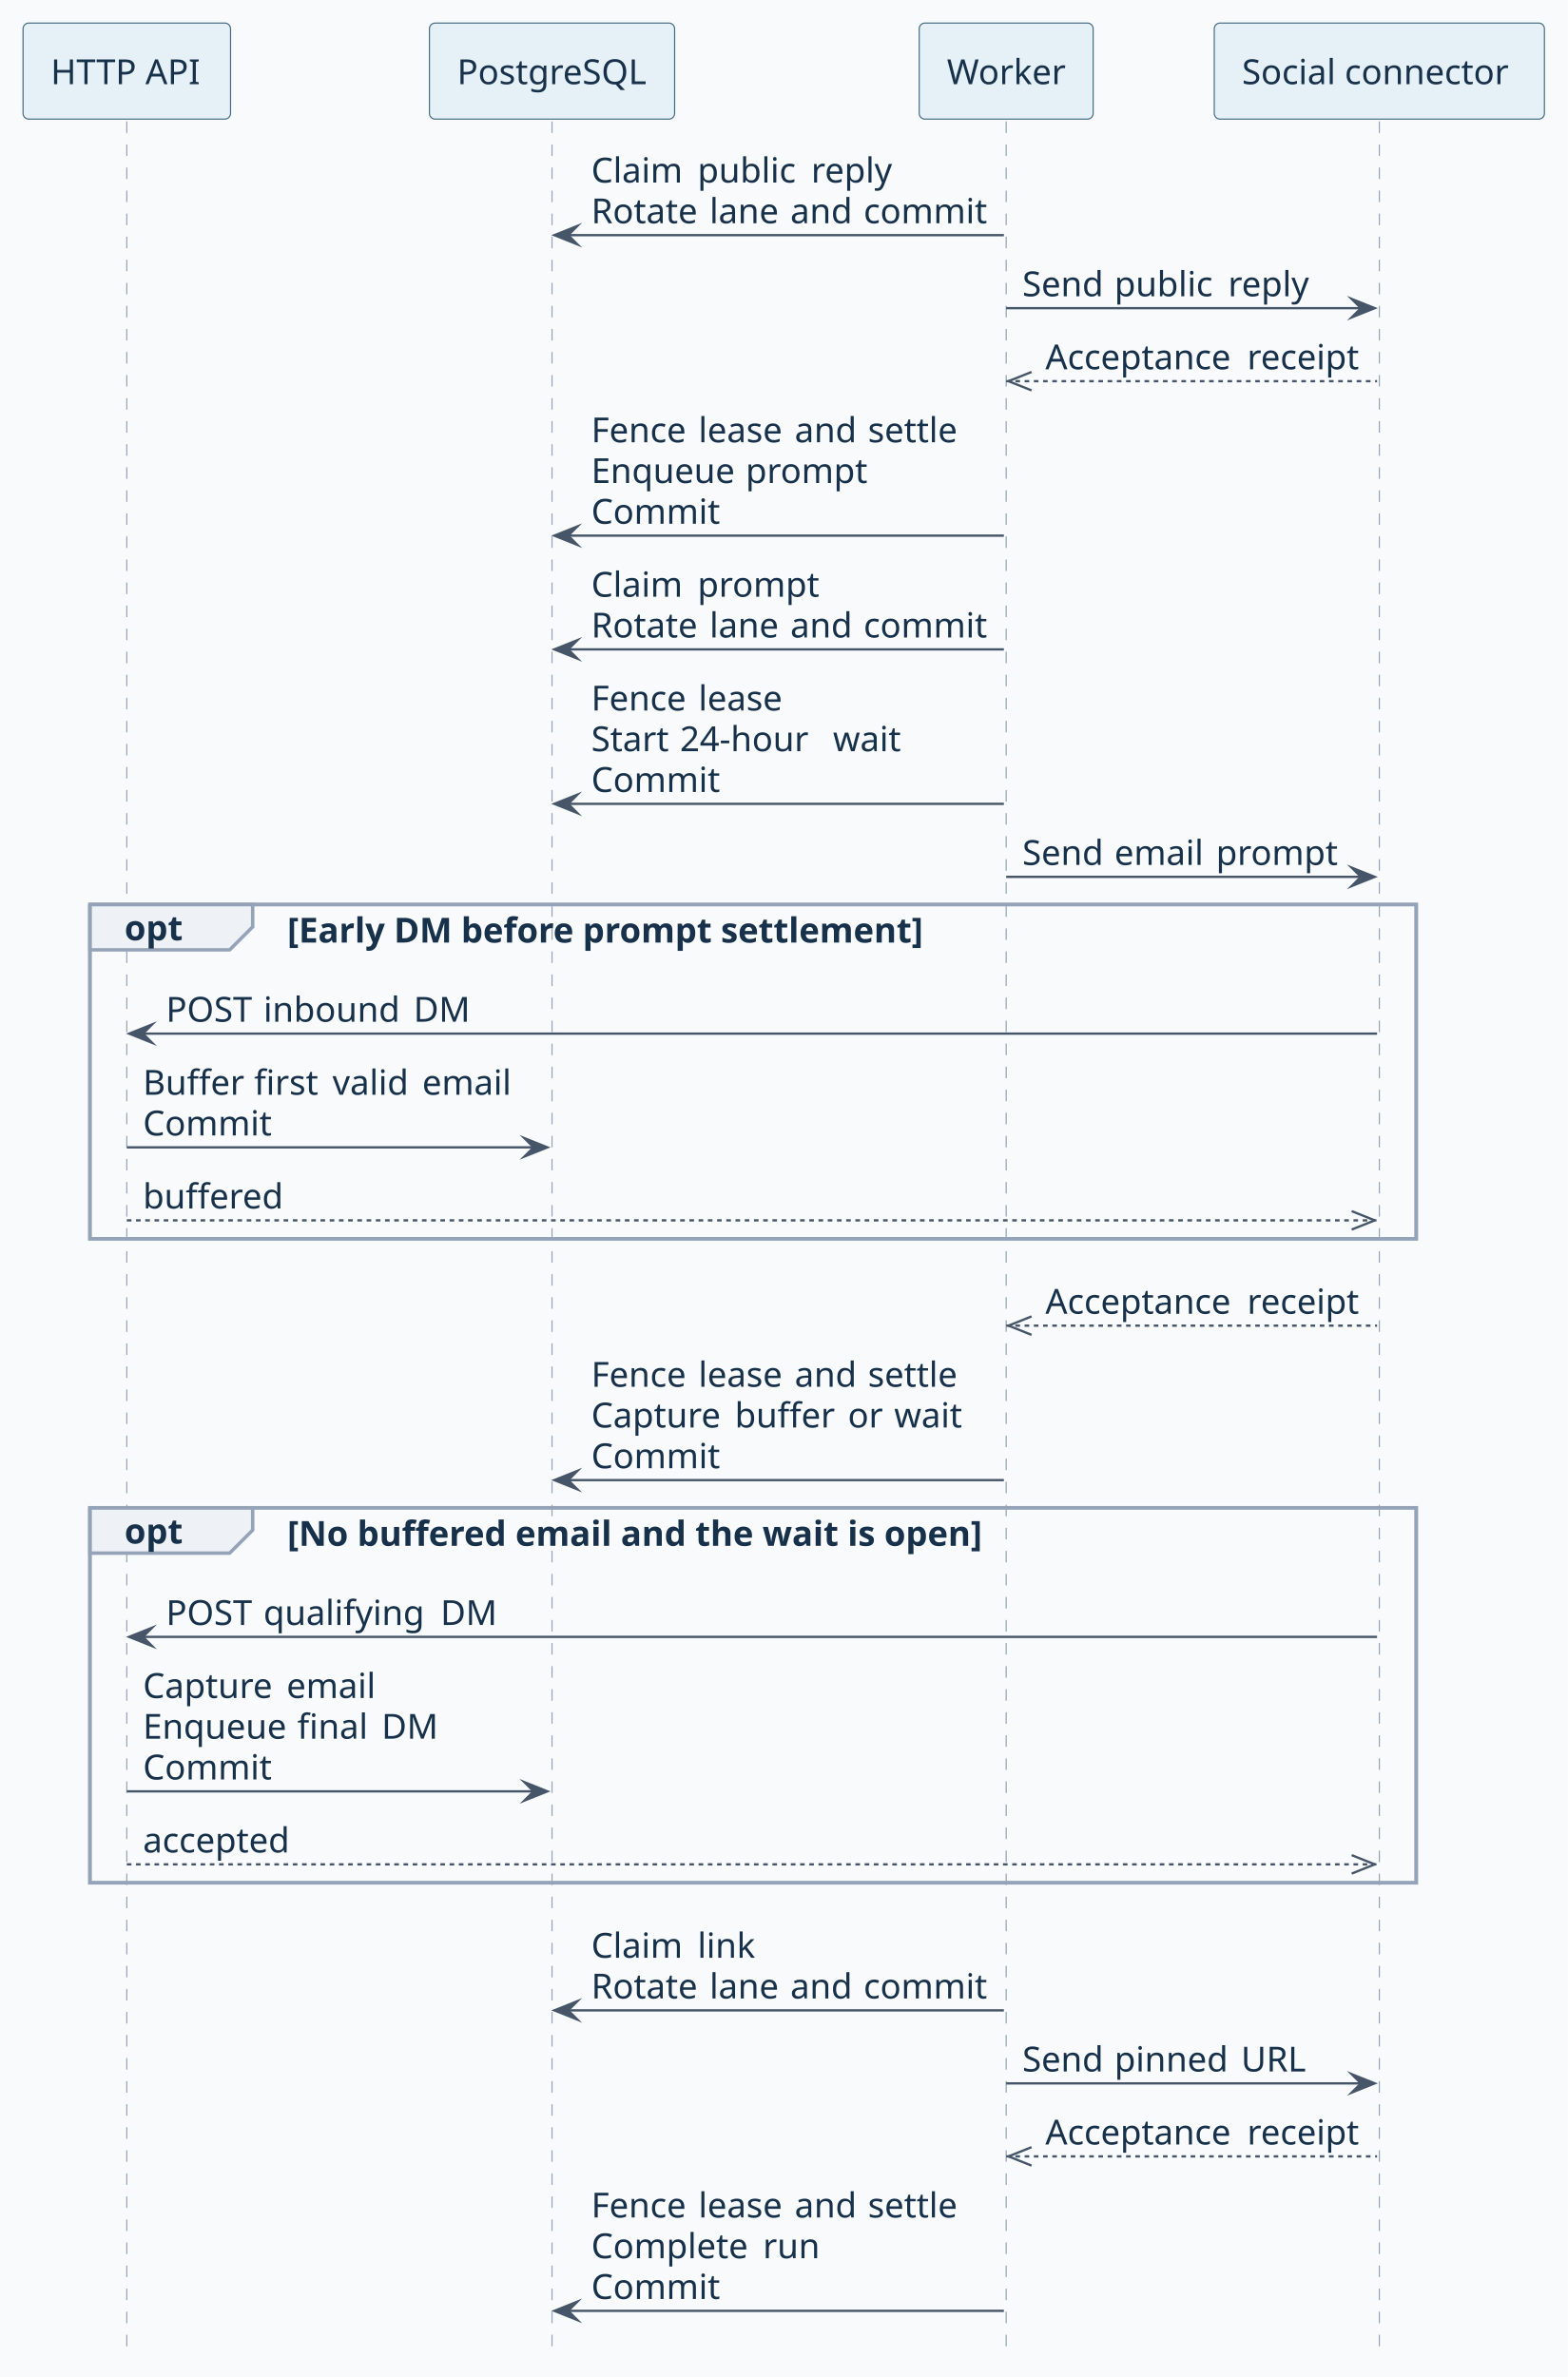
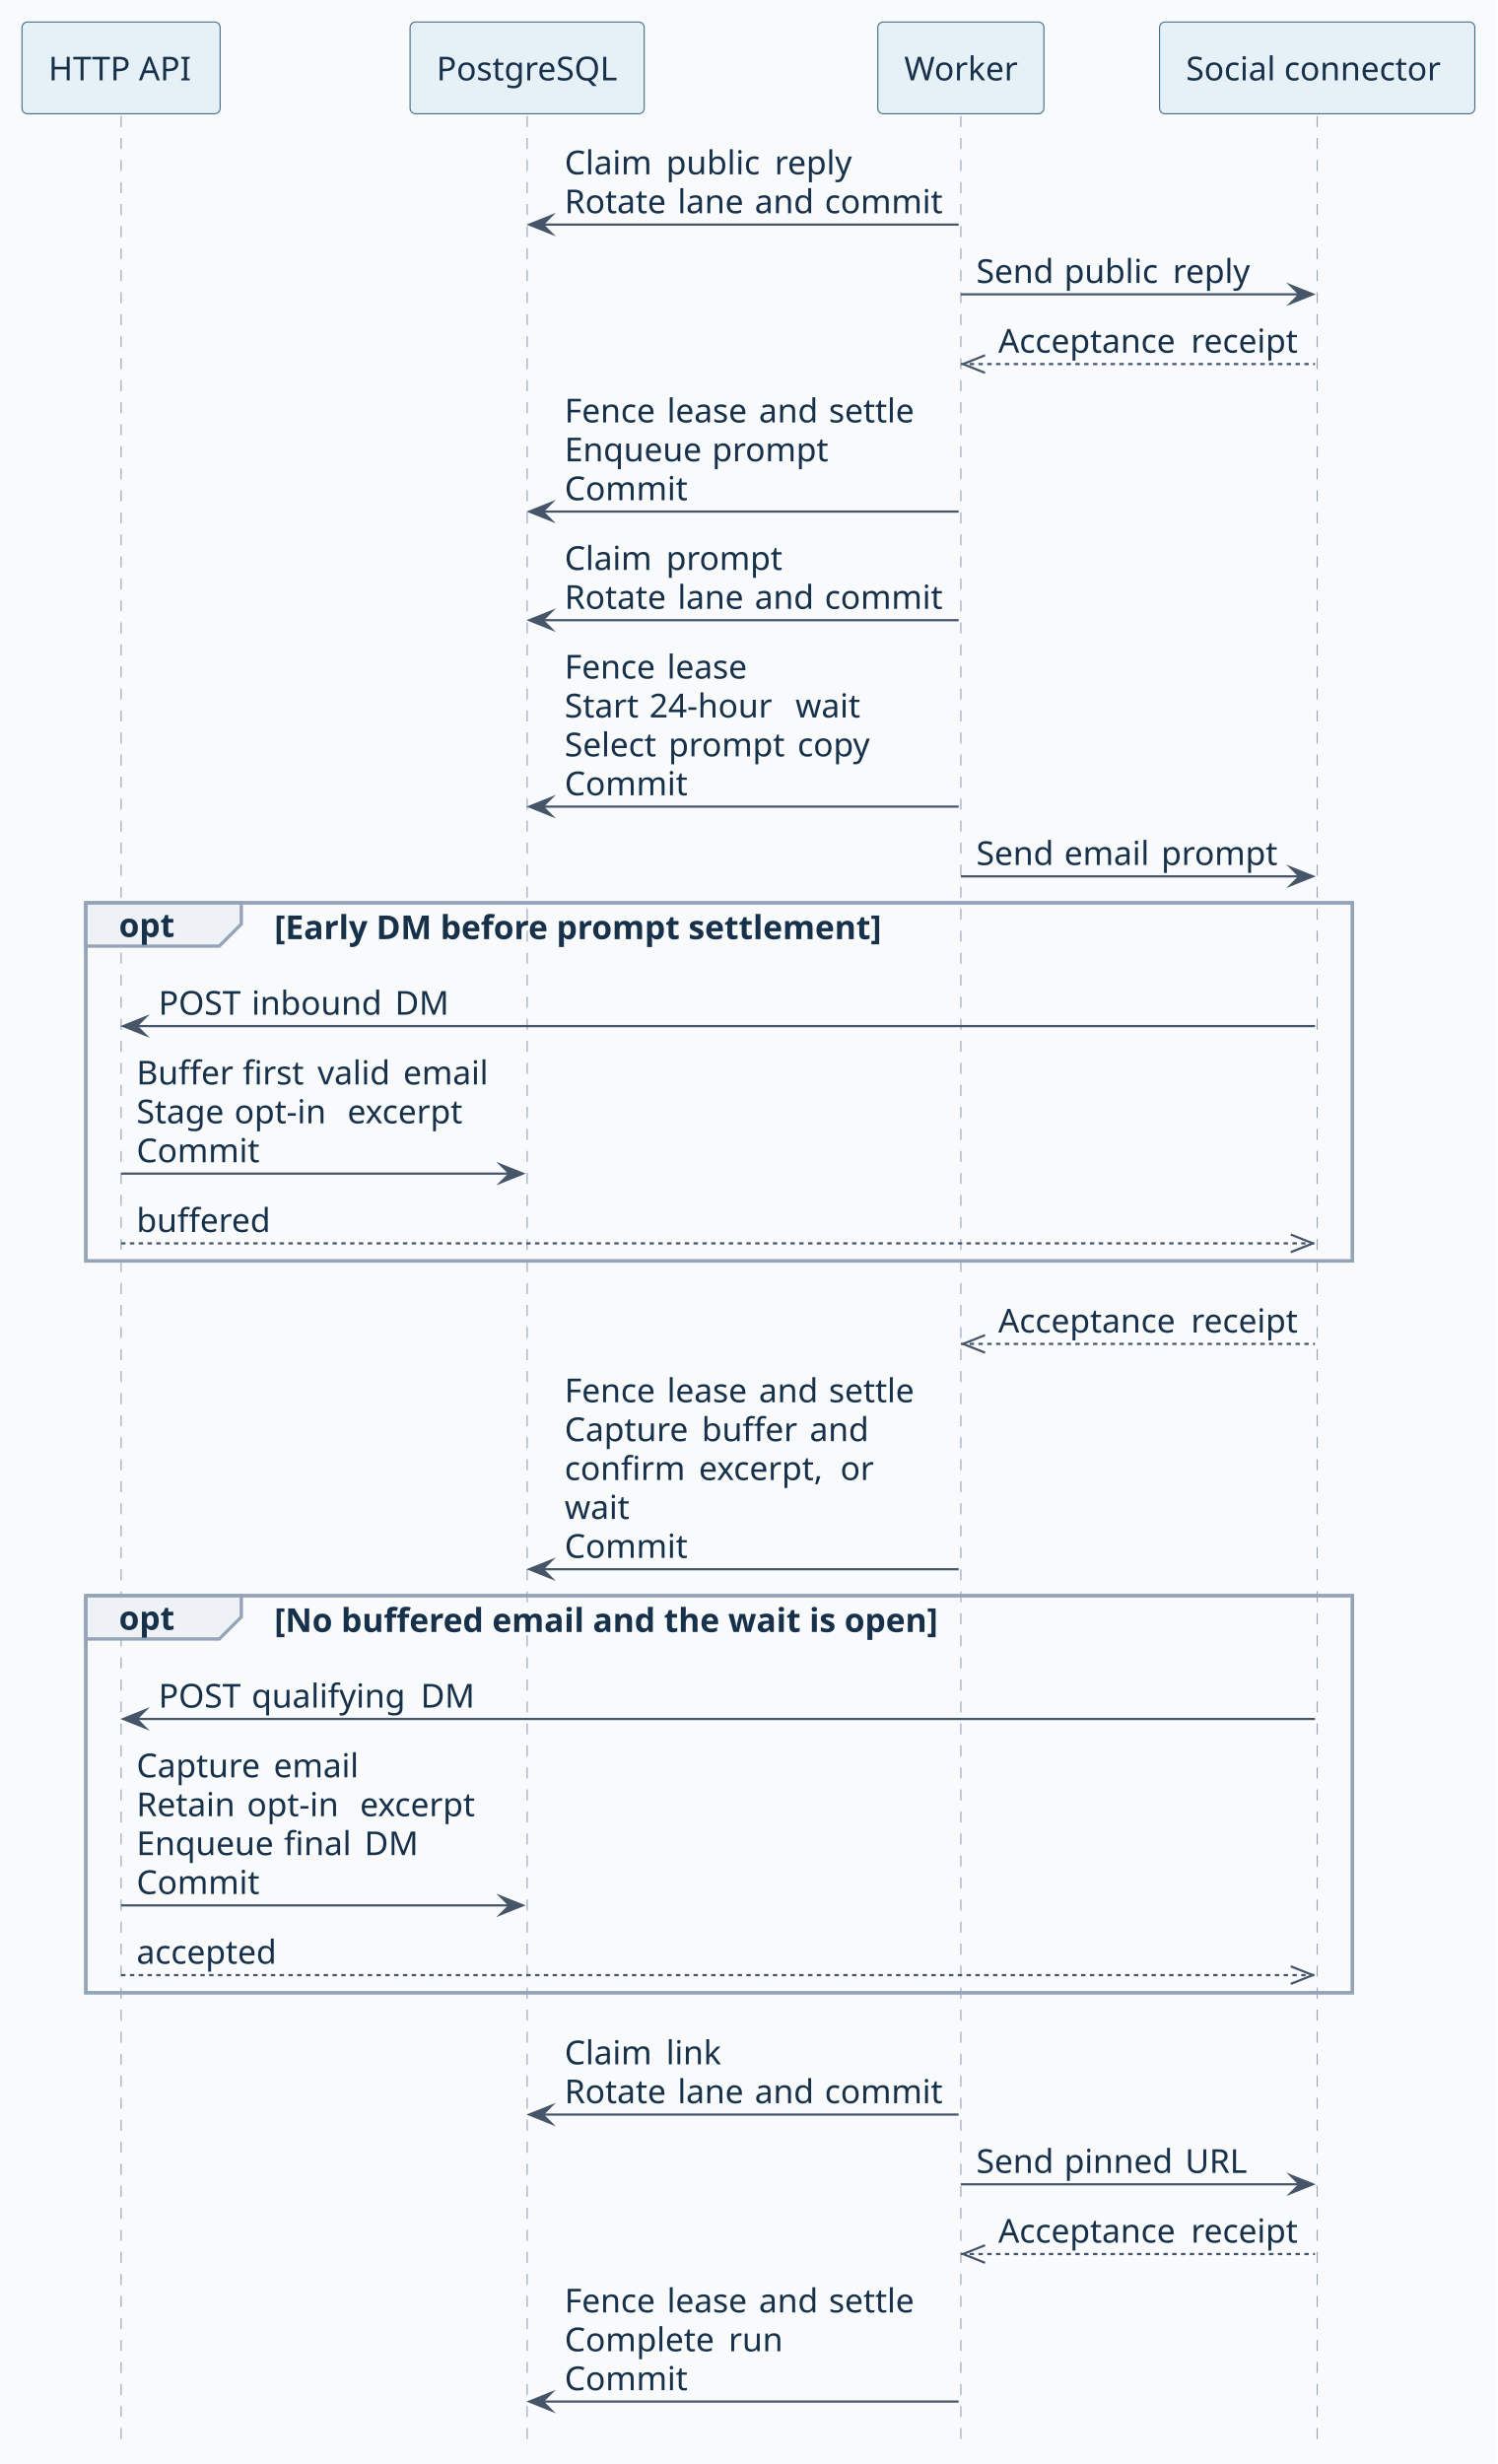
- <svg xmlns="http://www.w3.org/2000/svg" version="1.1" data-diagram-type="SEQUENCE" style="width:680px;height:1031px;background:#F8FAFC;" width="680px" height="1031px" viewBox="0 0 680 1031" zoomAndPan="magnify" preserveAspectRatio="none" contentStyleType="text/css">
+ <svg xmlns="http://www.w3.org/2000/svg" version="1.1" data-diagram-type="SEQUENCE" style="width:680px;height:1119px;background:#F8FAFC;" width="680px" height="1119px" viewBox="0 0 680 1119" zoomAndPan="magnify" preserveAspectRatio="none" contentStyleType="text/css">
  <defs />
  <g font-family="sans-serif" lengthAdjust="spacing">
-     <rect x="0" y="0" width="680" height="1031" fill="#F8FAFC" style="stroke:none;" />
-     <rect x="38.996" y="392.324" width="575.233" height="144.996" fill="none" style="stroke:#94A3B8;stroke-width:1.5;" />
-     <rect x="38.996" y="653.984" width="575.233" height="162.662" fill="none" style="stroke:#94A3B8;stroke-width:1.5;" />
+     <rect x="0" y="0" width="680" height="1119" fill="#F8FAFC" style="stroke:none;" />
+     <rect x="38.996" y="409.99" width="575.233" height="162.662" fill="none" style="stroke:#94A3B8;stroke-width:1.5;" />
+     <rect x="38.996" y="724.648" width="575.233" height="180.328" fill="none" style="stroke:#94A3B8;stroke-width:1.5;" />
    <g class="participant-lifeline" data-qualified-name="api" data-entity-uid="part1" id="part1-lifeline" data-source-line="21">
      <g>
-         <rect x="51.496" y="52.666" width="8" height="967.643" fill="#000" fill-opacity="0" />
-         <line x1="54.996" y1="52.666" x2="54.996" y2="1020.309" style="stroke:#94A3B8;stroke-width:0.5;stroke-dasharray:5,5;" />
+         <rect x="51.496" y="52.666" width="8" height="1055.973" fill="#000" fill-opacity="0" />
+         <line x1="54.996" y1="52.666" x2="54.996" y2="1108.639" style="stroke:#94A3B8;stroke-width:0.5;stroke-dasharray:5,5;" />
      </g>
    </g>
    <g class="participant-lifeline" data-qualified-name="db" data-entity-uid="part2" id="part2-lifeline" data-source-line="22">
      <g>
-         <rect x="235.918" y="52.666" width="8" height="967.643" fill="#000" fill-opacity="0" />
-         <line x1="239.418" y1="52.666" x2="239.418" y2="1020.309" style="stroke:#94A3B8;stroke-width:0.5;stroke-dasharray:5,5;" />
+         <rect x="235.918" y="52.666" width="8" height="1055.973" fill="#000" fill-opacity="0" />
+         <line x1="239.418" y1="52.666" x2="239.418" y2="1108.639" style="stroke:#94A3B8;stroke-width:0.5;stroke-dasharray:5,5;" />
      </g>
    </g>
    <g class="participant-lifeline" data-qualified-name="worker" data-entity-uid="part3" id="part3-lifeline" data-source-line="23">
      <g>
-         <rect x="432.887" y="52.666" width="8" height="967.643" fill="#000" fill-opacity="0" />
-         <line x1="436.387" y1="52.666" x2="436.387" y2="1020.309" style="stroke:#94A3B8;stroke-width:0.5;stroke-dasharray:5,5;" />
+         <rect x="432.887" y="52.666" width="8" height="1055.973" fill="#000" fill-opacity="0" />
+         <line x1="436.387" y1="52.666" x2="436.387" y2="1108.639" style="stroke:#94A3B8;stroke-width:0.5;stroke-dasharray:5,5;" />
      </g>
    </g>
    <g class="participant-lifeline" data-qualified-name="gateway" data-entity-uid="part4" id="part4-lifeline" data-source-line="24">
      <g>
-         <rect x="594.729" y="52.666" width="8" height="967.643" fill="#000" fill-opacity="0" />
-         <line x1="598.229" y1="52.666" x2="598.229" y2="1020.309" style="stroke:#94A3B8;stroke-width:0.5;stroke-dasharray:5,5;" />
+         <rect x="594.729" y="52.666" width="8" height="1055.973" fill="#000" fill-opacity="0" />
+         <line x1="598.229" y1="52.666" x2="598.229" y2="1108.639" style="stroke:#94A3B8;stroke-width:0.5;stroke-dasharray:5,5;" />
      </g>
    </g>
    <g class="participant participant-head" data-qualified-name="api" data-entity-uid="part1" id="part1-head" data-source-line="21">
      <rect x="10" y="10" width="89.991" height="41.666" fill="#E6F0F7" style="stroke:#456C87;stroke-width:0.5;" rx="2.5" ry="2.5" />
      <text x="22" y="36.502" fill="#17314A" font-size="15" textLength="65.991">HTTP API</text>
    </g>
    <g class="participant participant-head" data-qualified-name="db" data-entity-uid="part2" id="part2-head" data-source-line="22">
      <rect x="186.249" y="10" width="106.339" height="41.666" fill="#E6F0F7" style="stroke:#456C87;stroke-width:0.5;" rx="2.5" ry="2.5" />
      <text x="198.249" y="36.502" fill="#17314A" font-size="15" textLength="82.339">PostgreSQL</text>
    </g>
    <g class="participant participant-head" data-qualified-name="worker" data-entity-uid="part3" id="part3-head" data-source-line="23">
      <rect x="398.664" y="10" width="75.445" height="41.666" fill="#E6F0F7" style="stroke:#456C87;stroke-width:0.5;" rx="2.5" ry="2.5" />
      <text x="410.664" y="36.502" fill="#17314A" font-size="15" textLength="51.445">Worker</text>
    </g>
    <g class="participant participant-head" data-qualified-name="gateway" data-entity-uid="part4" id="part4-head" data-source-line="24">
      <rect x="526.631" y="10" width="143.194" height="41.666" fill="#E6F0F7" style="stroke:#456C87;stroke-width:0.5;" rx="2.5" ry="2.5" />
      <text x="538.631" y="36.502" fill="#17314A" font-size="15" textLength="119.194">Social connector</text>
    </g>
    <g class="message" data-entity-1="part3" data-entity-2="part2" id="msg1" data-source-line="26">
      <polygon points="250.418,97.998,240.418,101.998,250.418,105.998,246.418,101.998" fill="#475569" style="stroke:#475569;stroke-width:1;stroke-linejoin:miter;stroke-miterlimit:10;" />
      <line x1="244.418" y1="101.998" x2="435.387" y2="101.998" style="stroke:#475569;stroke-width:1;" />
      <text x="256.418" y="79.168" fill="#17314A" font-size="15" textLength="41.338">Claim</text>
      <text x="297.756" y="79.168" fill="#17314A" font-size="15"> </text>
      <text x="302.502" y="79.168" fill="#17314A" font-size="15" textLength="44.546">public</text>
      <text x="347.048" y="79.168" fill="#17314A" font-size="15"> </text>
      <text x="351.794" y="79.168" fill="#17314A" font-size="15" textLength="36.108">reply</text>
      <text x="256.418" y="96.834" fill="#17314A" font-size="15" textLength="46.56">Rotate</text>
      <text x="302.978" y="96.834" fill="#17314A" font-size="15"> </text>
      <text x="307.724" y="96.834" fill="#17314A" font-size="15" textLength="30.286">lane</text>
      <text x="338.01" y="96.834" fill="#17314A" font-size="15"> </text>
      <text x="342.756" y="96.834" fill="#17314A" font-size="15" textLength="27.034">and</text>
      <text x="369.79" y="96.834" fill="#17314A" font-size="15"> </text>
      <text x="374.536" y="96.834" fill="#17314A" font-size="15" textLength="54.851">commit</text>
    </g>
    <g class="message" data-entity-1="part3" data-entity-2="part4" id="msg2" data-source-line="27">
      <polygon points="586.229,129.664,596.229,133.664,586.229,137.664,590.229,133.664" fill="#475569" style="stroke:#475569;stroke-width:1;stroke-linejoin:miter;stroke-miterlimit:10;" />
      <line x1="436.387" y1="133.664" x2="592.229" y2="133.664" style="stroke:#475569;stroke-width:1;" />
      <text x="443.387" y="128.5" fill="#17314A" font-size="15" textLength="35.186">Send</text>
      <text x="478.572" y="128.5" fill="#17314A" font-size="15"> </text>
      <text x="483.318" y="128.5" fill="#17314A" font-size="15" textLength="44.546">public</text>
      <text x="527.864" y="128.5" fill="#17314A" font-size="15"> </text>
      <text x="532.61" y="128.5" fill="#17314A" font-size="15" textLength="36.108">reply</text>
    </g>
    <g class="message" data-entity-1="part4" data-entity-2="part3" id="msg3" data-source-line="28">
      <line x1="437.387" y1="165.33" x2="447.387" y2="161.33" style="stroke:#475569;stroke-width:1;" />
      <line x1="437.387" y1="165.33" x2="447.387" y2="169.33" style="stroke:#475569;stroke-width:1;" />
      <line x1="436.387" y1="165.33" x2="597.229" y2="165.33" style="stroke:#475569;stroke-width:1;stroke-dasharray:2,2;" />
      <text x="453.387" y="160.166" fill="#17314A" font-size="15" textLength="82.756">Acceptance</text>
      <text x="536.143" y="160.166" fill="#17314A" font-size="15"> </text>
      <text x="540.889" y="160.166" fill="#17314A" font-size="15" textLength="49.922">receipt</text>
    </g>
    <g class="message" data-entity-1="part3" data-entity-2="part2" id="msg4" data-source-line="29">
      <polygon points="250.418,228.328,240.418,232.328,250.418,236.328,246.418,232.328" fill="#475569" style="stroke:#475569;stroke-width:1;stroke-linejoin:miter;stroke-miterlimit:10;" />
      <line x1="244.418" y1="232.328" x2="435.387" y2="232.328" style="stroke:#475569;stroke-width:1;" />
      <text x="256.418" y="191.832" fill="#17314A" font-size="15" textLength="41.748">Fence</text>
      <text x="298.166" y="191.832" fill="#17314A" font-size="15"> </text>
      <text x="302.912" y="191.832" fill="#17314A" font-size="15" textLength="36.98">lease</text>
      <text x="339.892" y="191.832" fill="#17314A" font-size="15"> </text>
      <text x="344.638" y="191.832" fill="#17314A" font-size="15" textLength="27.034">and</text>
      <text x="371.672" y="191.832" fill="#17314A" font-size="15"> </text>
      <text x="376.418" y="191.832" fill="#17314A" font-size="15" textLength="39.917">settle</text>
      <text x="256.418" y="209.498" fill="#17314A" font-size="15" textLength="62.212">Enqueue</text>
      <text x="318.63" y="209.498" fill="#17314A" font-size="15"> </text>
      <text x="323.376" y="209.498" fill="#17314A" font-size="15" textLength="53.848">prompt</text>
      <text x="256.418" y="227.164" fill="#17314A" font-size="15" textLength="57.546">Commit</text>
    </g>
    <g class="message" data-entity-1="part3" data-entity-2="part2" id="msg5" data-source-line="31">
      <polygon points="250.418,277.66,240.418,281.66,250.418,285.66,246.418,281.66" fill="#475569" style="stroke:#475569;stroke-width:1;stroke-linejoin:miter;stroke-miterlimit:10;" />
      <line x1="244.418" y1="281.66" x2="435.387" y2="281.66" style="stroke:#475569;stroke-width:1;" />
      <text x="256.418" y="258.83" fill="#17314A" font-size="15" textLength="41.338">Claim</text>
      <text x="297.756" y="258.83" fill="#17314A" font-size="15"> </text>
      <text x="302.502" y="258.83" fill="#17314A" font-size="15" textLength="53.848">prompt</text>
      <text x="256.418" y="276.496" fill="#17314A" font-size="15" textLength="46.56">Rotate</text>
      <text x="302.978" y="276.496" fill="#17314A" font-size="15"> </text>
      <text x="307.724" y="276.496" fill="#17314A" font-size="15" textLength="30.286">lane</text>
      <text x="338.01" y="276.496" fill="#17314A" font-size="15"> </text>
      <text x="342.756" y="276.496" fill="#17314A" font-size="15" textLength="27.034">and</text>
      <text x="369.79" y="276.496" fill="#17314A" font-size="15"> </text>
      <text x="374.536" y="276.496" fill="#17314A" font-size="15" textLength="54.851">commit</text>
    </g>
    <g class="message" data-entity-1="part3" data-entity-2="part2" id="msg6" data-source-line="32">
-       <polygon points="250.418,344.658,240.418,348.658,250.418,352.658,246.418,348.658" fill="#475569" style="stroke:#475569;stroke-width:1;stroke-linejoin:miter;stroke-miterlimit:10;" />
-       <line x1="244.418" y1="348.658" x2="435.387" y2="348.658" style="stroke:#475569;stroke-width:1;" />
+       <polygon points="250.418,362.324,240.418,366.324,250.418,370.324,246.418,366.324" fill="#475569" style="stroke:#475569;stroke-width:1;stroke-linejoin:miter;stroke-miterlimit:10;" />
+       <line x1="244.418" y1="366.324" x2="435.387" y2="366.324" style="stroke:#475569;stroke-width:1;" />
      <text x="256.418" y="308.162" fill="#17314A" font-size="15" textLength="41.748">Fence</text>
      <text x="298.166" y="308.162" fill="#17314A" font-size="15"> </text>
      <text x="302.912" y="308.162" fill="#17314A" font-size="15" textLength="36.98">lease</text>
      <text x="256.418" y="325.828" fill="#17314A" font-size="15" textLength="33.721">Start</text>
      <text x="290.139" y="325.828" fill="#17314A" font-size="15"> </text>
      <text x="294.885" y="325.828" fill="#17314A" font-size="15" textLength="61.619">24-hour</text>
      <text x="356.503" y="325.828" fill="#17314A" font-size="15"> </text>
      <text x="361.25" y="325.828" fill="#17314A" font-size="15" textLength="29.788">wait</text>
-       <text x="256.418" y="343.494" fill="#17314A" font-size="15" textLength="57.546">Commit</text>
+       <text x="256.418" y="343.494" fill="#17314A" font-size="15" textLength="42.422">Select</text>
+       <text x="298.84" y="343.494" fill="#17314A" font-size="15"> </text>
+       <text x="303.586" y="343.494" fill="#17314A" font-size="15" textLength="53.848">prompt</text>
+       <text x="357.434" y="343.494" fill="#17314A" font-size="15"> </text>
+       <text x="362.18" y="343.494" fill="#17314A" font-size="15" textLength="34.175">copy</text>
+       <text x="256.418" y="361.16" fill="#17314A" font-size="15" textLength="57.546">Commit</text>
    </g>
    <g class="message" data-entity-1="part3" data-entity-2="part4" id="msg7" data-source-line="33">
-       <polygon points="586.229,376.324,596.229,380.324,586.229,384.324,590.229,380.324" fill="#475569" style="stroke:#475569;stroke-width:1;stroke-linejoin:miter;stroke-miterlimit:10;" />
-       <line x1="436.387" y1="380.324" x2="592.229" y2="380.324" style="stroke:#475569;stroke-width:1;" />
-       <text x="443.387" y="375.16" fill="#17314A" font-size="15" textLength="35.186">Send</text>
-       <text x="478.572" y="375.16" fill="#17314A" font-size="15"> </text>
-       <text x="483.318" y="375.16" fill="#17314A" font-size="15" textLength="39.316">email</text>
-       <text x="522.635" y="375.16" fill="#17314A" font-size="15"> </text>
-       <text x="527.381" y="375.16" fill="#17314A" font-size="15" textLength="53.848">prompt</text>
-     </g>
-     <path d="M38.996,392.324 L109.594,392.324 L109.594,401.99 L99.594,411.99 L38.996,411.99 L38.996,392.324" style="stroke:#94A3B8;stroke-width:1.5;" fill="#EEF2F6" />
-     <rect x="38.996" y="392.324" width="575.233" height="144.996" fill="none" style="stroke:#94A3B8;stroke-width:1.5;" />
-     <text x="53.996" y="407.826" fill="#17314A" font-size="15" textLength="25.598" font-weight="700">opt</text>
-     <text x="124.594" y="408.826" fill="#17314A" font-size="15" textLength="284.07" font-weight="700">[Early DM before prompt settlement]</text>
+       <polygon points="586.229,393.99,596.229,397.99,586.229,401.99,590.229,397.99" fill="#475569" style="stroke:#475569;stroke-width:1;stroke-linejoin:miter;stroke-miterlimit:10;" />
+       <line x1="436.387" y1="397.99" x2="592.229" y2="397.99" style="stroke:#475569;stroke-width:1;" />
+       <text x="443.387" y="392.826" fill="#17314A" font-size="15" textLength="35.186">Send</text>
+       <text x="478.572" y="392.826" fill="#17314A" font-size="15"> </text>
+       <text x="483.318" y="392.826" fill="#17314A" font-size="15" textLength="39.316">email</text>
+       <text x="522.635" y="392.826" fill="#17314A" font-size="15"> </text>
+       <text x="527.381" y="392.826" fill="#17314A" font-size="15" textLength="53.848">prompt</text>
+     </g>
+     <path d="M38.996,409.99 L109.594,409.99 L109.594,419.656 L99.594,429.656 L38.996,429.656 L38.996,409.99" style="stroke:#94A3B8;stroke-width:1.5;" fill="#EEF2F6" />
+     <rect x="38.996" y="409.99" width="575.233" height="162.662" fill="none" style="stroke:#94A3B8;stroke-width:1.5;" />
+     <text x="53.996" y="425.492" fill="#17314A" font-size="15" textLength="25.598" font-weight="700">opt</text>
+     <text x="124.594" y="426.492" fill="#17314A" font-size="15" textLength="284.07" font-weight="700">[Early DM before prompt settlement]</text>
    <g class="message" data-entity-1="part4" data-entity-2="part1" id="msg8" data-source-line="35">
-       <polygon points="65.996,444.322,55.996,448.322,65.996,452.322,61.996,448.322" fill="#475569" style="stroke:#475569;stroke-width:1;stroke-linejoin:miter;stroke-miterlimit:10;" />
-       <line x1="59.996" y1="448.322" x2="597.229" y2="448.322" style="stroke:#475569;stroke-width:1;" />
-       <text x="71.996" y="443.158" fill="#17314A" font-size="15" textLength="37.507">POST</text>
-       <text x="109.503" y="443.158" fill="#17314A" font-size="15"> </text>
-       <text x="114.249" y="443.158" fill="#17314A" font-size="15" textLength="60.359">inbound</text>
-       <text x="174.608" y="443.158" fill="#17314A" font-size="15"> </text>
-       <text x="179.354" y="443.158" fill="#17314A" font-size="15" textLength="24.155">DM</text>
+       <polygon points="65.996,461.988,55.996,465.988,65.996,469.988,61.996,465.988" fill="#475569" style="stroke:#475569;stroke-width:1;stroke-linejoin:miter;stroke-miterlimit:10;" />
+       <line x1="59.996" y1="465.988" x2="597.229" y2="465.988" style="stroke:#475569;stroke-width:1;" />
+       <text x="71.996" y="460.824" fill="#17314A" font-size="15" textLength="37.507">POST</text>
+       <text x="109.503" y="460.824" fill="#17314A" font-size="15"> </text>
+       <text x="114.249" y="460.824" fill="#17314A" font-size="15" textLength="60.359">inbound</text>
+       <text x="174.608" y="460.824" fill="#17314A" font-size="15"> </text>
+       <text x="179.354" y="460.824" fill="#17314A" font-size="15" textLength="24.155">DM</text>
    </g>
    <g class="message" data-entity-1="part1" data-entity-2="part2" id="msg9" data-source-line="36">
-       <polygon points="227.418,493.654,237.418,497.654,227.418,501.654,231.418,497.654" fill="#475569" style="stroke:#475569;stroke-width:1;stroke-linejoin:miter;stroke-miterlimit:10;" />
-       <line x1="54.996" y1="497.654" x2="233.418" y2="497.654" style="stroke:#475569;stroke-width:1;" />
-       <text x="61.996" y="474.824" fill="#17314A" font-size="15" textLength="43.462">Buffer</text>
-       <text x="105.458" y="474.824" fill="#17314A" font-size="15"> </text>
-       <text x="110.204" y="474.824" fill="#17314A" font-size="15" textLength="29.246">first</text>
-       <text x="139.449" y="474.824" fill="#17314A" font-size="15"> </text>
-       <text x="144.195" y="474.824" fill="#17314A" font-size="15" textLength="34.16">valid</text>
-       <text x="178.355" y="474.824" fill="#17314A" font-size="15"> </text>
-       <text x="183.102" y="474.824" fill="#17314A" font-size="15" textLength="39.316">email</text>
-       <text x="61.996" y="492.49" fill="#17314A" font-size="15" textLength="57.546">Commit</text>
+       <polygon points="227.418,528.986,237.418,532.986,227.418,536.986,231.418,532.986" fill="#475569" style="stroke:#475569;stroke-width:1;stroke-linejoin:miter;stroke-miterlimit:10;" />
+       <line x1="54.996" y1="532.986" x2="233.418" y2="532.986" style="stroke:#475569;stroke-width:1;" />
+       <text x="61.996" y="492.49" fill="#17314A" font-size="15" textLength="43.462">Buffer</text>
+       <text x="105.458" y="492.49" fill="#17314A" font-size="15"> </text>
+       <text x="110.204" y="492.49" fill="#17314A" font-size="15" textLength="29.246">first</text>
+       <text x="139.449" y="492.49" fill="#17314A" font-size="15"> </text>
+       <text x="144.195" y="492.49" fill="#17314A" font-size="15" textLength="34.16">valid</text>
+       <text x="178.355" y="492.49" fill="#17314A" font-size="15"> </text>
+       <text x="183.102" y="492.49" fill="#17314A" font-size="15" textLength="39.316">email</text>
+       <text x="61.996" y="510.156" fill="#17314A" font-size="15" textLength="39.683">Stage</text>
+       <text x="101.678" y="510.156" fill="#17314A" font-size="15"> </text>
+       <text x="106.424" y="510.156" fill="#17314A" font-size="15" textLength="46.589">opt-in</text>
+       <text x="153.014" y="510.156" fill="#17314A" font-size="15"> </text>
+       <text x="157.76" y="510.156" fill="#17314A" font-size="15" textLength="54.785">excerpt</text>
+       <text x="61.996" y="527.822" fill="#17314A" font-size="15" textLength="57.546">Commit</text>
    </g>
    <g class="message" data-entity-1="part1" data-entity-2="part4" id="msg10" data-source-line="37">
-       <line x1="596.229" y1="529.32" x2="586.229" y2="525.32" style="stroke:#475569;stroke-width:1;" />
-       <line x1="596.229" y1="529.32" x2="586.229" y2="533.32" style="stroke:#475569;stroke-width:1;" />
-       <line x1="54.996" y1="529.32" x2="597.229" y2="529.32" style="stroke:#475569;stroke-width:1;stroke-dasharray:2,2;" />
-       <text x="61.996" y="524.156" fill="#17314A" font-size="15" textLength="62.073">buffered</text>
+       <line x1="596.229" y1="564.652" x2="586.229" y2="560.652" style="stroke:#475569;stroke-width:1;" />
+       <line x1="596.229" y1="564.652" x2="586.229" y2="568.652" style="stroke:#475569;stroke-width:1;" />
+       <line x1="54.996" y1="564.652" x2="597.229" y2="564.652" style="stroke:#475569;stroke-width:1;stroke-dasharray:2,2;" />
+       <text x="61.996" y="559.488" fill="#17314A" font-size="15" textLength="62.073">buffered</text>
    </g>
    <g class="message" data-entity-1="part4" data-entity-2="part3" id="msg11" data-source-line="39">
-       <line x1="437.387" y1="574.986" x2="447.387" y2="570.986" style="stroke:#475569;stroke-width:1;" />
-       <line x1="437.387" y1="574.986" x2="447.387" y2="578.986" style="stroke:#475569;stroke-width:1;" />
-       <line x1="436.387" y1="574.986" x2="597.229" y2="574.986" style="stroke:#475569;stroke-width:1;stroke-dasharray:2,2;" />
-       <text x="453.387" y="569.822" fill="#17314A" font-size="15" textLength="82.756">Acceptance</text>
-       <text x="536.143" y="569.822" fill="#17314A" font-size="15"> </text>
-       <text x="540.889" y="569.822" fill="#17314A" font-size="15" textLength="49.922">receipt</text>
+       <line x1="437.387" y1="610.318" x2="447.387" y2="606.318" style="stroke:#475569;stroke-width:1;" />
+       <line x1="437.387" y1="610.318" x2="447.387" y2="614.318" style="stroke:#475569;stroke-width:1;" />
+       <line x1="436.387" y1="610.318" x2="597.229" y2="610.318" style="stroke:#475569;stroke-width:1;stroke-dasharray:2,2;" />
+       <text x="453.387" y="605.154" fill="#17314A" font-size="15" textLength="82.756">Acceptance</text>
+       <text x="536.143" y="605.154" fill="#17314A" font-size="15"> </text>
+       <text x="540.889" y="605.154" fill="#17314A" font-size="15" textLength="49.922">receipt</text>
    </g>
    <g class="message" data-entity-1="part3" data-entity-2="part2" id="msg12" data-source-line="40">
-       <polygon points="250.418,637.984,240.418,641.984,250.418,645.984,246.418,641.984" fill="#475569" style="stroke:#475569;stroke-width:1;stroke-linejoin:miter;stroke-miterlimit:10;" />
-       <line x1="244.418" y1="641.984" x2="435.387" y2="641.984" style="stroke:#475569;stroke-width:1;" />
-       <text x="256.418" y="601.488" fill="#17314A" font-size="15" textLength="41.748">Fence</text>
-       <text x="298.166" y="601.488" fill="#17314A" font-size="15"> </text>
-       <text x="302.912" y="601.488" fill="#17314A" font-size="15" textLength="36.98">lease</text>
-       <text x="339.892" y="601.488" fill="#17314A" font-size="15"> </text>
-       <text x="344.638" y="601.488" fill="#17314A" font-size="15" textLength="27.034">and</text>
-       <text x="371.672" y="601.488" fill="#17314A" font-size="15"> </text>
-       <text x="376.418" y="601.488" fill="#17314A" font-size="15" textLength="39.917">settle</text>
-       <text x="256.418" y="619.154" fill="#17314A" font-size="15" textLength="57.517">Capture</text>
-       <text x="313.935" y="619.154" fill="#17314A" font-size="15"> </text>
-       <text x="318.681" y="619.154" fill="#17314A" font-size="15" textLength="44.275">buffer</text>
-       <text x="362.956" y="619.154" fill="#17314A" font-size="15"> </text>
-       <text x="367.702" y="619.154" fill="#17314A" font-size="15" textLength="15.352">or</text>
-       <text x="383.054" y="619.154" fill="#17314A" font-size="15"> </text>
-       <text x="387.8" y="619.154" fill="#17314A" font-size="15" textLength="29.788">wait</text>
-       <text x="256.418" y="636.82" fill="#17314A" font-size="15" textLength="57.546">Commit</text>
-     </g>
-     <path d="M38.996,653.984 L109.594,653.984 L109.594,663.65 L99.594,673.65 L38.996,673.65 L38.996,653.984" style="stroke:#94A3B8;stroke-width:1.5;" fill="#EEF2F6" />
-     <rect x="38.996" y="653.984" width="575.233" height="162.662" fill="none" style="stroke:#94A3B8;stroke-width:1.5;" />
-     <text x="53.996" y="669.486" fill="#17314A" font-size="15" textLength="25.598" font-weight="700">opt</text>
-     <text x="124.594" y="670.486" fill="#17314A" font-size="15" textLength="312.869" font-weight="700">[No buffered email and the wait is open]</text>
+       <polygon points="250.418,708.648,240.418,712.648,250.418,716.648,246.418,712.648" fill="#475569" style="stroke:#475569;stroke-width:1;stroke-linejoin:miter;stroke-miterlimit:10;" />
+       <line x1="244.418" y1="712.648" x2="435.387" y2="712.648" style="stroke:#475569;stroke-width:1;" />
+       <text x="256.418" y="636.82" fill="#17314A" font-size="15" textLength="41.748">Fence</text>
+       <text x="298.166" y="636.82" fill="#17314A" font-size="15"> </text>
+       <text x="302.912" y="636.82" fill="#17314A" font-size="15" textLength="36.98">lease</text>
+       <text x="339.892" y="636.82" fill="#17314A" font-size="15"> </text>
+       <text x="344.638" y="636.82" fill="#17314A" font-size="15" textLength="27.034">and</text>
+       <text x="371.672" y="636.82" fill="#17314A" font-size="15"> </text>
+       <text x="376.418" y="636.82" fill="#17314A" font-size="15" textLength="39.917">settle</text>
+       <text x="256.418" y="654.486" fill="#17314A" font-size="15" textLength="57.517">Capture</text>
+       <text x="313.935" y="654.486" fill="#17314A" font-size="15"> </text>
+       <text x="318.681" y="654.486" fill="#17314A" font-size="15" textLength="44.275">buffer</text>
+       <text x="362.956" y="654.486" fill="#17314A" font-size="15"> </text>
+       <text x="367.702" y="654.486" fill="#17314A" font-size="15" textLength="27.034">and</text>
+       <text x="256.418" y="672.152" fill="#17314A" font-size="15" textLength="56.199">confirm</text>
+       <text x="312.617" y="672.152" fill="#17314A" font-size="15"> </text>
+       <text x="317.363" y="672.152" fill="#17314A" font-size="15" textLength="59.531">excerpt,</text>
+       <text x="376.894" y="672.152" fill="#17314A" font-size="15"> </text>
+       <text x="381.64" y="672.152" fill="#17314A" font-size="15" textLength="15.352">or</text>
+       <text x="256.418" y="689.818" fill="#17314A" font-size="15" textLength="29.788">wait</text>
+       <text x="256.418" y="707.484" fill="#17314A" font-size="15" textLength="57.546">Commit</text>
+     </g>
+     <path d="M38.996,724.648 L109.594,724.648 L109.594,734.314 L99.594,744.314 L38.996,744.314 L38.996,724.648" style="stroke:#94A3B8;stroke-width:1.5;" fill="#EEF2F6" />
+     <rect x="38.996" y="724.648" width="575.233" height="180.328" fill="none" style="stroke:#94A3B8;stroke-width:1.5;" />
+     <text x="53.996" y="740.15" fill="#17314A" font-size="15" textLength="25.598" font-weight="700">opt</text>
+     <text x="124.594" y="741.15" fill="#17314A" font-size="15" textLength="312.869" font-weight="700">[No buffered email and the wait is open]</text>
    <g class="message" data-entity-1="part4" data-entity-2="part1" id="msg13" data-source-line="43">
-       <polygon points="65.996,705.982,55.996,709.982,65.996,713.982,61.996,709.982" fill="#475569" style="stroke:#475569;stroke-width:1;stroke-linejoin:miter;stroke-miterlimit:10;" />
-       <line x1="59.996" y1="709.982" x2="597.229" y2="709.982" style="stroke:#475569;stroke-width:1;" />
-       <text x="71.996" y="704.818" fill="#17314A" font-size="15" textLength="37.507">POST</text>
-       <text x="109.503" y="704.818" fill="#17314A" font-size="15"> </text>
-       <text x="114.249" y="704.818" fill="#17314A" font-size="15" textLength="72.056">qualifying</text>
-       <text x="186.305" y="704.818" fill="#17314A" font-size="15"> </text>
-       <text x="191.051" y="704.818" fill="#17314A" font-size="15" textLength="24.155">DM</text>
+       <polygon points="65.996,776.646,55.996,780.646,65.996,784.646,61.996,780.646" fill="#475569" style="stroke:#475569;stroke-width:1;stroke-linejoin:miter;stroke-miterlimit:10;" />
+       <line x1="59.996" y1="780.646" x2="597.229" y2="780.646" style="stroke:#475569;stroke-width:1;" />
+       <text x="71.996" y="775.482" fill="#17314A" font-size="15" textLength="37.507">POST</text>
+       <text x="109.503" y="775.482" fill="#17314A" font-size="15"> </text>
+       <text x="114.249" y="775.482" fill="#17314A" font-size="15" textLength="72.056">qualifying</text>
+       <text x="186.305" y="775.482" fill="#17314A" font-size="15"> </text>
+       <text x="191.051" y="775.482" fill="#17314A" font-size="15" textLength="24.155">DM</text>
    </g>
    <g class="message" data-entity-1="part1" data-entity-2="part2" id="msg14" data-source-line="44">
-       <polygon points="227.418,772.98,237.418,776.98,227.418,780.98,231.418,776.98" fill="#475569" style="stroke:#475569;stroke-width:1;stroke-linejoin:miter;stroke-miterlimit:10;" />
-       <line x1="54.996" y1="776.98" x2="233.418" y2="776.98" style="stroke:#475569;stroke-width:1;" />
-       <text x="61.996" y="736.484" fill="#17314A" font-size="15" textLength="57.517">Capture</text>
-       <text x="119.513" y="736.484" fill="#17314A" font-size="15"> </text>
-       <text x="124.259" y="736.484" fill="#17314A" font-size="15" textLength="39.316">email</text>
-       <text x="61.996" y="754.15" fill="#17314A" font-size="15" textLength="62.212">Enqueue</text>
-       <text x="124.208" y="754.15" fill="#17314A" font-size="15"> </text>
-       <text x="128.954" y="754.15" fill="#17314A" font-size="15" textLength="31.78">final</text>
-       <text x="160.733" y="754.15" fill="#17314A" font-size="15"> </text>
-       <text x="165.479" y="754.15" fill="#17314A" font-size="15" textLength="24.155">DM</text>
-       <text x="61.996" y="771.816" fill="#17314A" font-size="15" textLength="57.546">Commit</text>
+       <polygon points="227.418,861.311,237.418,865.311,227.418,869.311,231.418,865.311" fill="#475569" style="stroke:#475569;stroke-width:1;stroke-linejoin:miter;stroke-miterlimit:10;" />
+       <line x1="54.996" y1="865.311" x2="233.418" y2="865.311" style="stroke:#475569;stroke-width:1;" />
+       <text x="61.996" y="807.148" fill="#17314A" font-size="15" textLength="57.517">Capture</text>
+       <text x="119.513" y="807.148" fill="#17314A" font-size="15"> </text>
+       <text x="124.259" y="807.148" fill="#17314A" font-size="15" textLength="39.316">email</text>
+       <text x="61.996" y="824.814" fill="#17314A" font-size="15" textLength="45.381">Retain</text>
+       <text x="107.376" y="824.814" fill="#17314A" font-size="15"> </text>
+       <text x="112.123" y="824.814" fill="#17314A" font-size="15" textLength="46.589">opt-in</text>
+       <text x="158.712" y="824.814" fill="#17314A" font-size="15"> </text>
+       <text x="163.458" y="824.814" fill="#17314A" font-size="15" textLength="54.785">excerpt</text>
+       <text x="61.996" y="842.48" fill="#17314A" font-size="15" textLength="62.212">Enqueue</text>
+       <text x="124.208" y="842.48" fill="#17314A" font-size="15"> </text>
+       <text x="128.954" y="842.48" fill="#17314A" font-size="15" textLength="31.78">final</text>
+       <text x="160.733" y="842.48" fill="#17314A" font-size="15"> </text>
+       <text x="165.479" y="842.48" fill="#17314A" font-size="15" textLength="24.155">DM</text>
+       <text x="61.996" y="860.146" fill="#17314A" font-size="15" textLength="57.546">Commit</text>
    </g>
    <g class="message" data-entity-1="part1" data-entity-2="part4" id="msg15" data-source-line="45">
-       <line x1="596.229" y1="808.646" x2="586.229" y2="804.646" style="stroke:#475569;stroke-width:1;" />
-       <line x1="596.229" y1="808.646" x2="586.229" y2="812.646" style="stroke:#475569;stroke-width:1;" />
-       <line x1="54.996" y1="808.646" x2="597.229" y2="808.646" style="stroke:#475569;stroke-width:1;stroke-dasharray:2,2;" />
-       <text x="61.996" y="803.482" fill="#17314A" font-size="15" textLength="64.856">accepted</text>
+       <line x1="596.229" y1="896.977" x2="586.229" y2="892.977" style="stroke:#475569;stroke-width:1;" />
+       <line x1="596.229" y1="896.977" x2="586.229" y2="900.977" style="stroke:#475569;stroke-width:1;" />
+       <line x1="54.996" y1="896.977" x2="597.229" y2="896.977" style="stroke:#475569;stroke-width:1;stroke-dasharray:2,2;" />
+       <text x="61.996" y="891.813" fill="#17314A" font-size="15" textLength="64.856">accepted</text>
    </g>
    <g class="message" data-entity-1="part3" data-entity-2="part2" id="msg16" data-source-line="48">
-       <polygon points="250.418,867.979,240.418,871.979,250.418,875.979,246.418,871.979" fill="#475569" style="stroke:#475569;stroke-width:1;stroke-linejoin:miter;stroke-miterlimit:10;" />
-       <line x1="244.418" y1="871.979" x2="435.387" y2="871.979" style="stroke:#475569;stroke-width:1;" />
-       <text x="256.418" y="849.148" fill="#17314A" font-size="15" textLength="41.338">Claim</text>
-       <text x="297.756" y="849.148" fill="#17314A" font-size="15"> </text>
-       <text x="302.502" y="849.148" fill="#17314A" font-size="15" textLength="26.748">link</text>
-       <text x="256.418" y="866.814" fill="#17314A" font-size="15" textLength="46.56">Rotate</text>
-       <text x="302.978" y="866.814" fill="#17314A" font-size="15"> </text>
-       <text x="307.724" y="866.814" fill="#17314A" font-size="15" textLength="30.286">lane</text>
-       <text x="338.01" y="866.814" fill="#17314A" font-size="15"> </text>
-       <text x="342.756" y="866.814" fill="#17314A" font-size="15" textLength="27.034">and</text>
-       <text x="369.79" y="866.814" fill="#17314A" font-size="15"> </text>
-       <text x="374.536" y="866.814" fill="#17314A" font-size="15" textLength="54.851">commit</text>
+       <polygon points="250.418,956.309,240.418,960.309,250.418,964.309,246.418,960.309" fill="#475569" style="stroke:#475569;stroke-width:1;stroke-linejoin:miter;stroke-miterlimit:10;" />
+       <line x1="244.418" y1="960.309" x2="435.387" y2="960.309" style="stroke:#475569;stroke-width:1;" />
+       <text x="256.418" y="937.479" fill="#17314A" font-size="15" textLength="41.338">Claim</text>
+       <text x="297.756" y="937.479" fill="#17314A" font-size="15"> </text>
+       <text x="302.502" y="937.479" fill="#17314A" font-size="15" textLength="26.748">link</text>
+       <text x="256.418" y="955.145" fill="#17314A" font-size="15" textLength="46.56">Rotate</text>
+       <text x="302.978" y="955.145" fill="#17314A" font-size="15"> </text>
+       <text x="307.724" y="955.145" fill="#17314A" font-size="15" textLength="30.286">lane</text>
+       <text x="338.01" y="955.145" fill="#17314A" font-size="15"> </text>
+       <text x="342.756" y="955.145" fill="#17314A" font-size="15" textLength="27.034">and</text>
+       <text x="369.79" y="955.145" fill="#17314A" font-size="15"> </text>
+       <text x="374.536" y="955.145" fill="#17314A" font-size="15" textLength="54.851">commit</text>
    </g>
    <g class="message" data-entity-1="part3" data-entity-2="part4" id="msg17" data-source-line="49">
-       <polygon points="586.229,899.645,596.229,903.645,586.229,907.645,590.229,903.645" fill="#475569" style="stroke:#475569;stroke-width:1;stroke-linejoin:miter;stroke-miterlimit:10;" />
-       <line x1="436.387" y1="903.645" x2="592.229" y2="903.645" style="stroke:#475569;stroke-width:1;" />
-       <text x="443.387" y="898.48" fill="#17314A" font-size="15" textLength="35.186">Send</text>
-       <text x="478.572" y="898.48" fill="#17314A" font-size="15"> </text>
-       <text x="483.318" y="898.48" fill="#17314A" font-size="15" textLength="50.193">pinned</text>
-       <text x="533.511" y="898.48" fill="#17314A" font-size="15"> </text>
-       <text x="538.257" y="898.48" fill="#17314A" font-size="15" textLength="27.876">URL</text>
+       <polygon points="586.229,987.975,596.229,991.975,586.229,995.975,590.229,991.975" fill="#475569" style="stroke:#475569;stroke-width:1;stroke-linejoin:miter;stroke-miterlimit:10;" />
+       <line x1="436.387" y1="991.975" x2="592.229" y2="991.975" style="stroke:#475569;stroke-width:1;" />
+       <text x="443.387" y="986.811" fill="#17314A" font-size="15" textLength="35.186">Send</text>
+       <text x="478.572" y="986.811" fill="#17314A" font-size="15"> </text>
+       <text x="483.318" y="986.811" fill="#17314A" font-size="15" textLength="50.193">pinned</text>
+       <text x="533.511" y="986.811" fill="#17314A" font-size="15"> </text>
+       <text x="538.257" y="986.811" fill="#17314A" font-size="15" textLength="27.876">URL</text>
    </g>
    <g class="message" data-entity-1="part4" data-entity-2="part3" id="msg18" data-source-line="50">
-       <line x1="437.387" y1="935.311" x2="447.387" y2="931.311" style="stroke:#475569;stroke-width:1;" />
-       <line x1="437.387" y1="935.311" x2="447.387" y2="939.311" style="stroke:#475569;stroke-width:1;" />
-       <line x1="436.387" y1="935.311" x2="597.229" y2="935.311" style="stroke:#475569;stroke-width:1;stroke-dasharray:2,2;" />
-       <text x="453.387" y="930.146" fill="#17314A" font-size="15" textLength="82.756">Acceptance</text>
-       <text x="536.143" y="930.146" fill="#17314A" font-size="15"> </text>
-       <text x="540.889" y="930.146" fill="#17314A" font-size="15" textLength="49.922">receipt</text>
+       <line x1="437.387" y1="1023.641" x2="447.387" y2="1019.641" style="stroke:#475569;stroke-width:1;" />
+       <line x1="437.387" y1="1023.641" x2="447.387" y2="1027.641" style="stroke:#475569;stroke-width:1;" />
+       <line x1="436.387" y1="1023.641" x2="597.229" y2="1023.641" style="stroke:#475569;stroke-width:1;stroke-dasharray:2,2;" />
+       <text x="453.387" y="1018.477" fill="#17314A" font-size="15" textLength="82.756">Acceptance</text>
+       <text x="536.143" y="1018.477" fill="#17314A" font-size="15"> </text>
+       <text x="540.889" y="1018.477" fill="#17314A" font-size="15" textLength="49.922">receipt</text>
    </g>
    <g class="message" data-entity-1="part3" data-entity-2="part2" id="msg19" data-source-line="51">
-       <polygon points="250.418,998.309,240.418,1002.309,250.418,1006.309,246.418,1002.309" fill="#475569" style="stroke:#475569;stroke-width:1;stroke-linejoin:miter;stroke-miterlimit:10;" />
-       <line x1="244.418" y1="1002.309" x2="435.387" y2="1002.309" style="stroke:#475569;stroke-width:1;" />
-       <text x="256.418" y="961.813" fill="#17314A" font-size="15" textLength="41.748">Fence</text>
-       <text x="298.166" y="961.813" fill="#17314A" font-size="15"> </text>
-       <text x="302.912" y="961.813" fill="#17314A" font-size="15" textLength="36.98">lease</text>
-       <text x="339.892" y="961.813" fill="#17314A" font-size="15"> </text>
-       <text x="344.638" y="961.813" fill="#17314A" font-size="15" textLength="27.034">and</text>
-       <text x="371.672" y="961.813" fill="#17314A" font-size="15"> </text>
-       <text x="376.418" y="961.813" fill="#17314A" font-size="15" textLength="39.917">settle</text>
-       <text x="256.418" y="979.479" fill="#17314A" font-size="15" textLength="69.697">Complete</text>
-       <text x="326.115" y="979.479" fill="#17314A" font-size="15"> </text>
-       <text x="330.861" y="979.479" fill="#17314A" font-size="15" textLength="24.756">run</text>
-       <text x="256.418" y="997.145" fill="#17314A" font-size="15" textLength="57.546">Commit</text>
+       <polygon points="250.418,1086.639,240.418,1090.639,250.418,1094.639,246.418,1090.639" fill="#475569" style="stroke:#475569;stroke-width:1;stroke-linejoin:miter;stroke-miterlimit:10;" />
+       <line x1="244.418" y1="1090.639" x2="435.387" y2="1090.639" style="stroke:#475569;stroke-width:1;" />
+       <text x="256.418" y="1050.143" fill="#17314A" font-size="15" textLength="41.748">Fence</text>
+       <text x="298.166" y="1050.143" fill="#17314A" font-size="15"> </text>
+       <text x="302.912" y="1050.143" fill="#17314A" font-size="15" textLength="36.98">lease</text>
+       <text x="339.892" y="1050.143" fill="#17314A" font-size="15"> </text>
+       <text x="344.638" y="1050.143" fill="#17314A" font-size="15" textLength="27.034">and</text>
+       <text x="371.672" y="1050.143" fill="#17314A" font-size="15"> </text>
+       <text x="376.418" y="1050.143" fill="#17314A" font-size="15" textLength="39.917">settle</text>
+       <text x="256.418" y="1067.809" fill="#17314A" font-size="15" textLength="69.697">Complete</text>
+       <text x="326.115" y="1067.809" fill="#17314A" font-size="15"> </text>
+       <text x="330.861" y="1067.809" fill="#17314A" font-size="15" textLength="24.756">run</text>
+       <text x="256.418" y="1085.475" fill="#17314A" font-size="15" textLength="57.546">Commit</text>
    </g>
  </g>
</svg>
